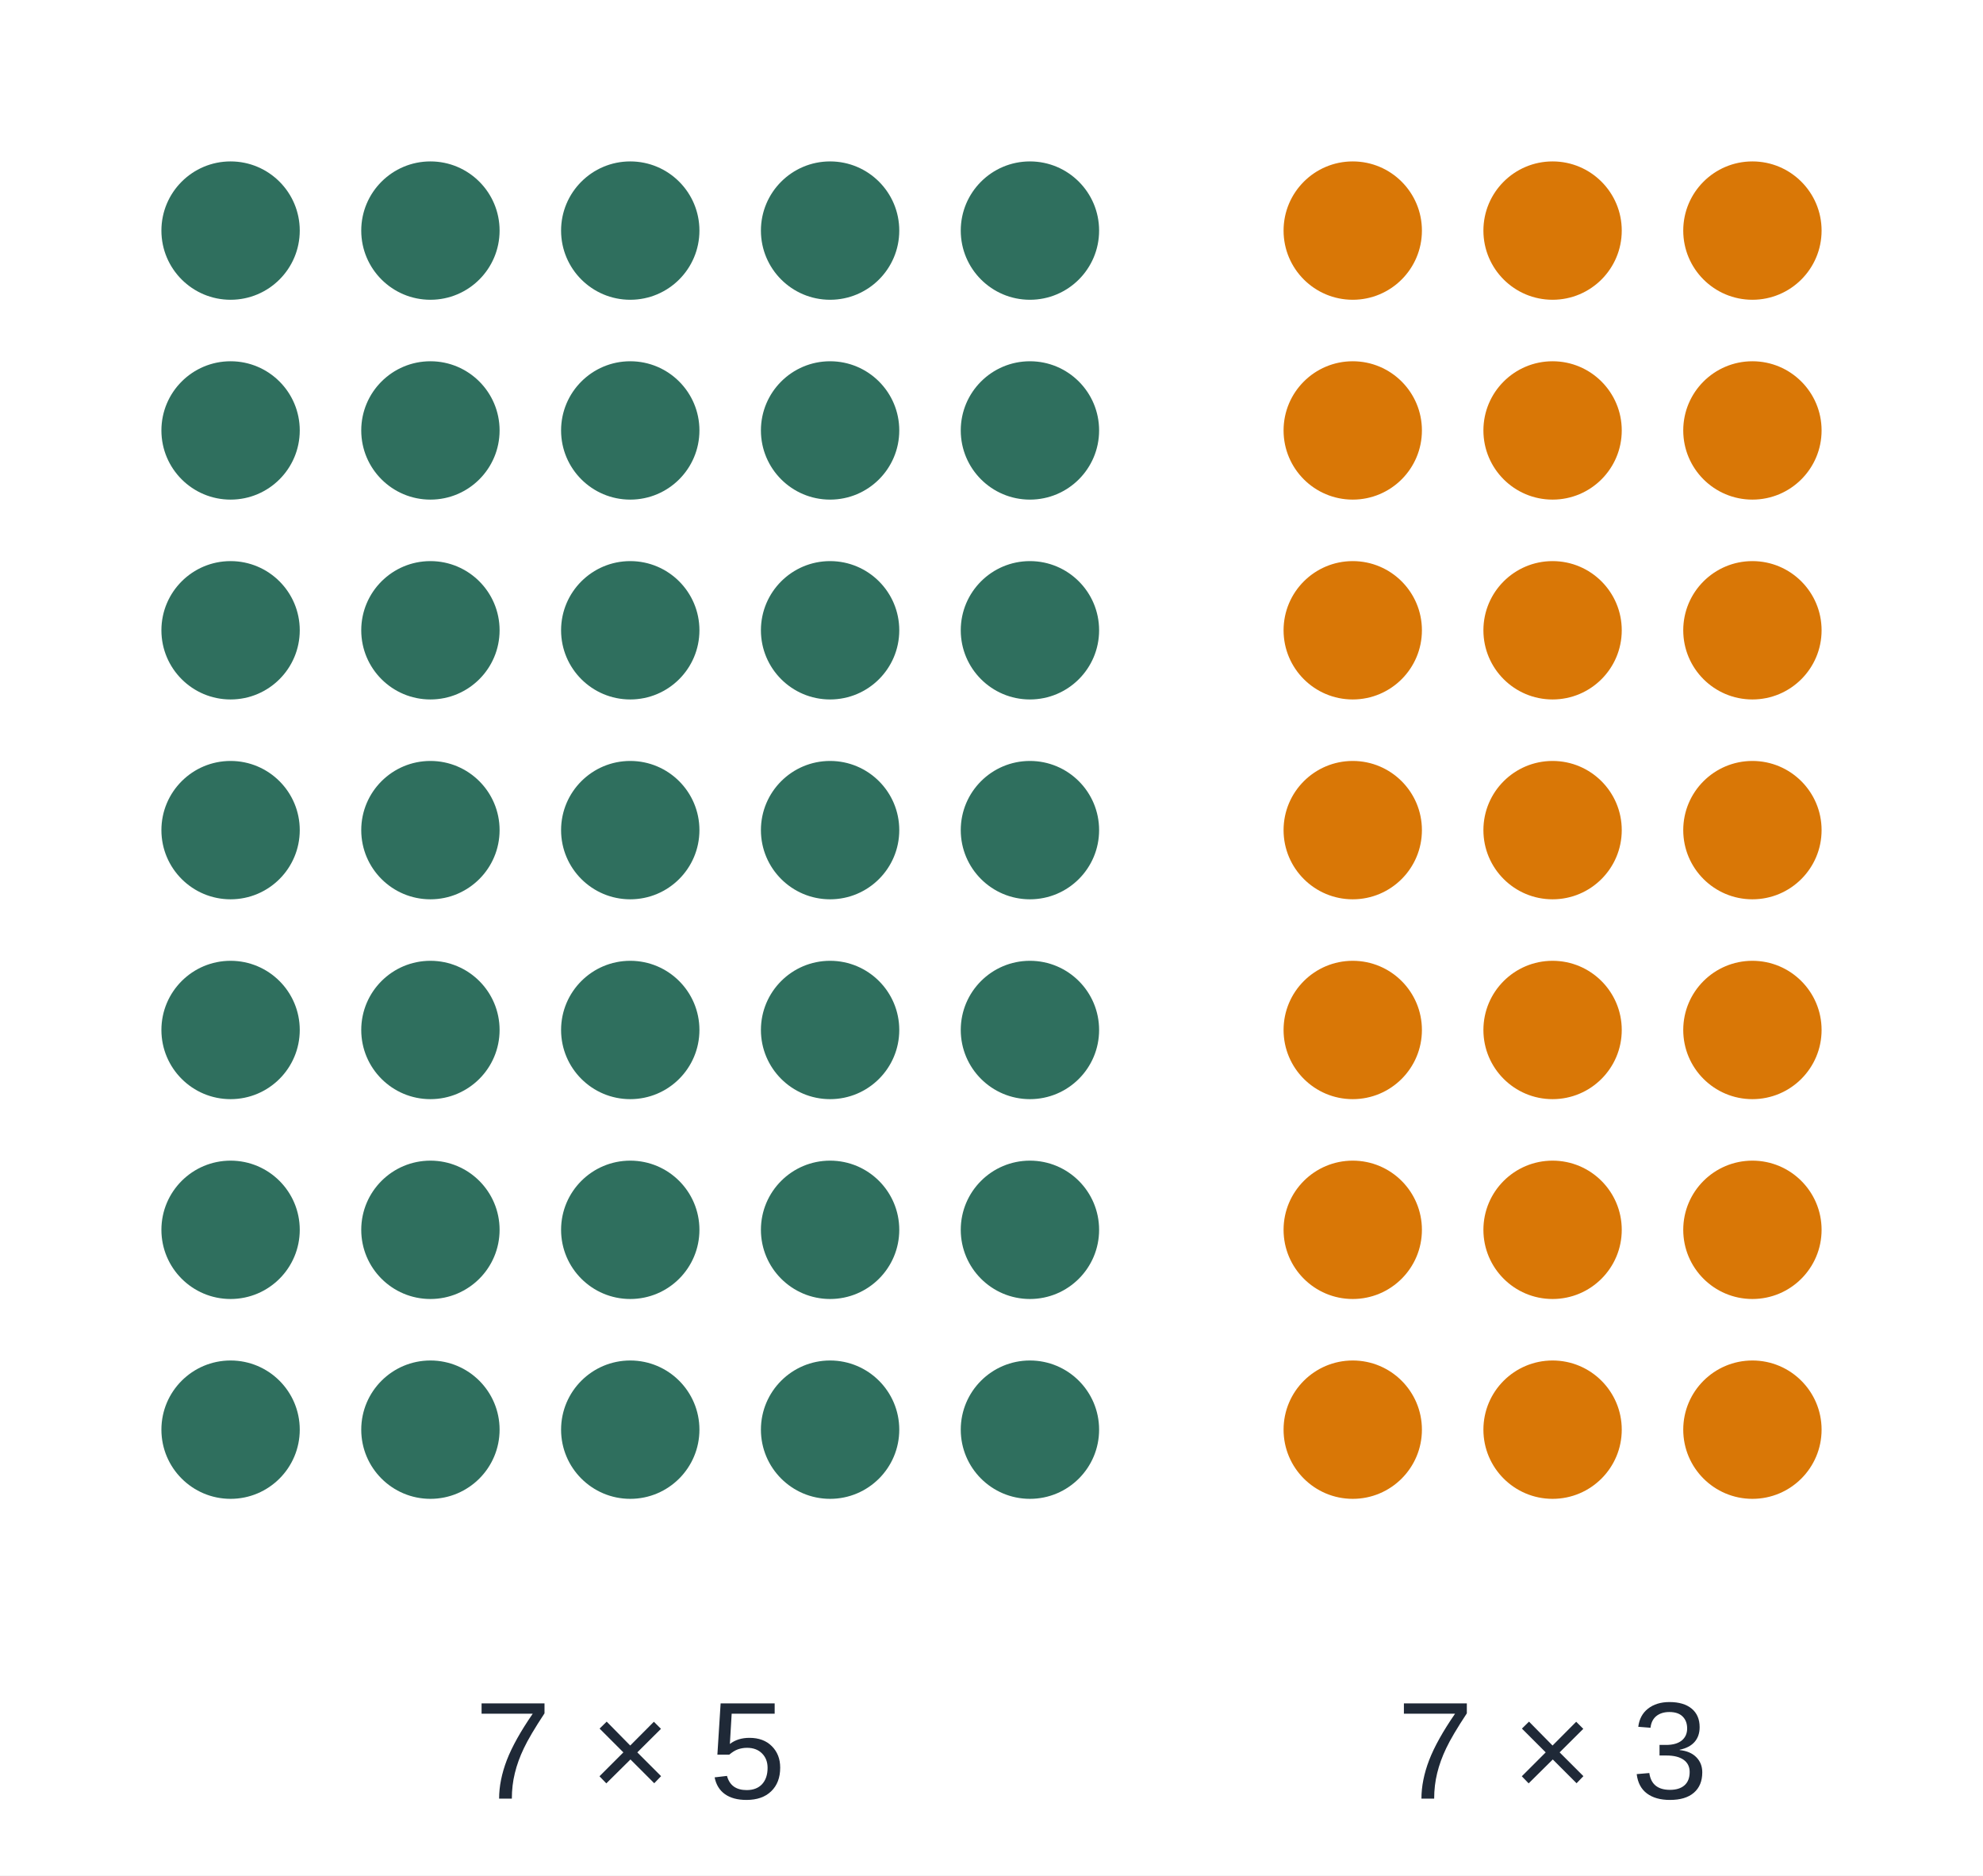
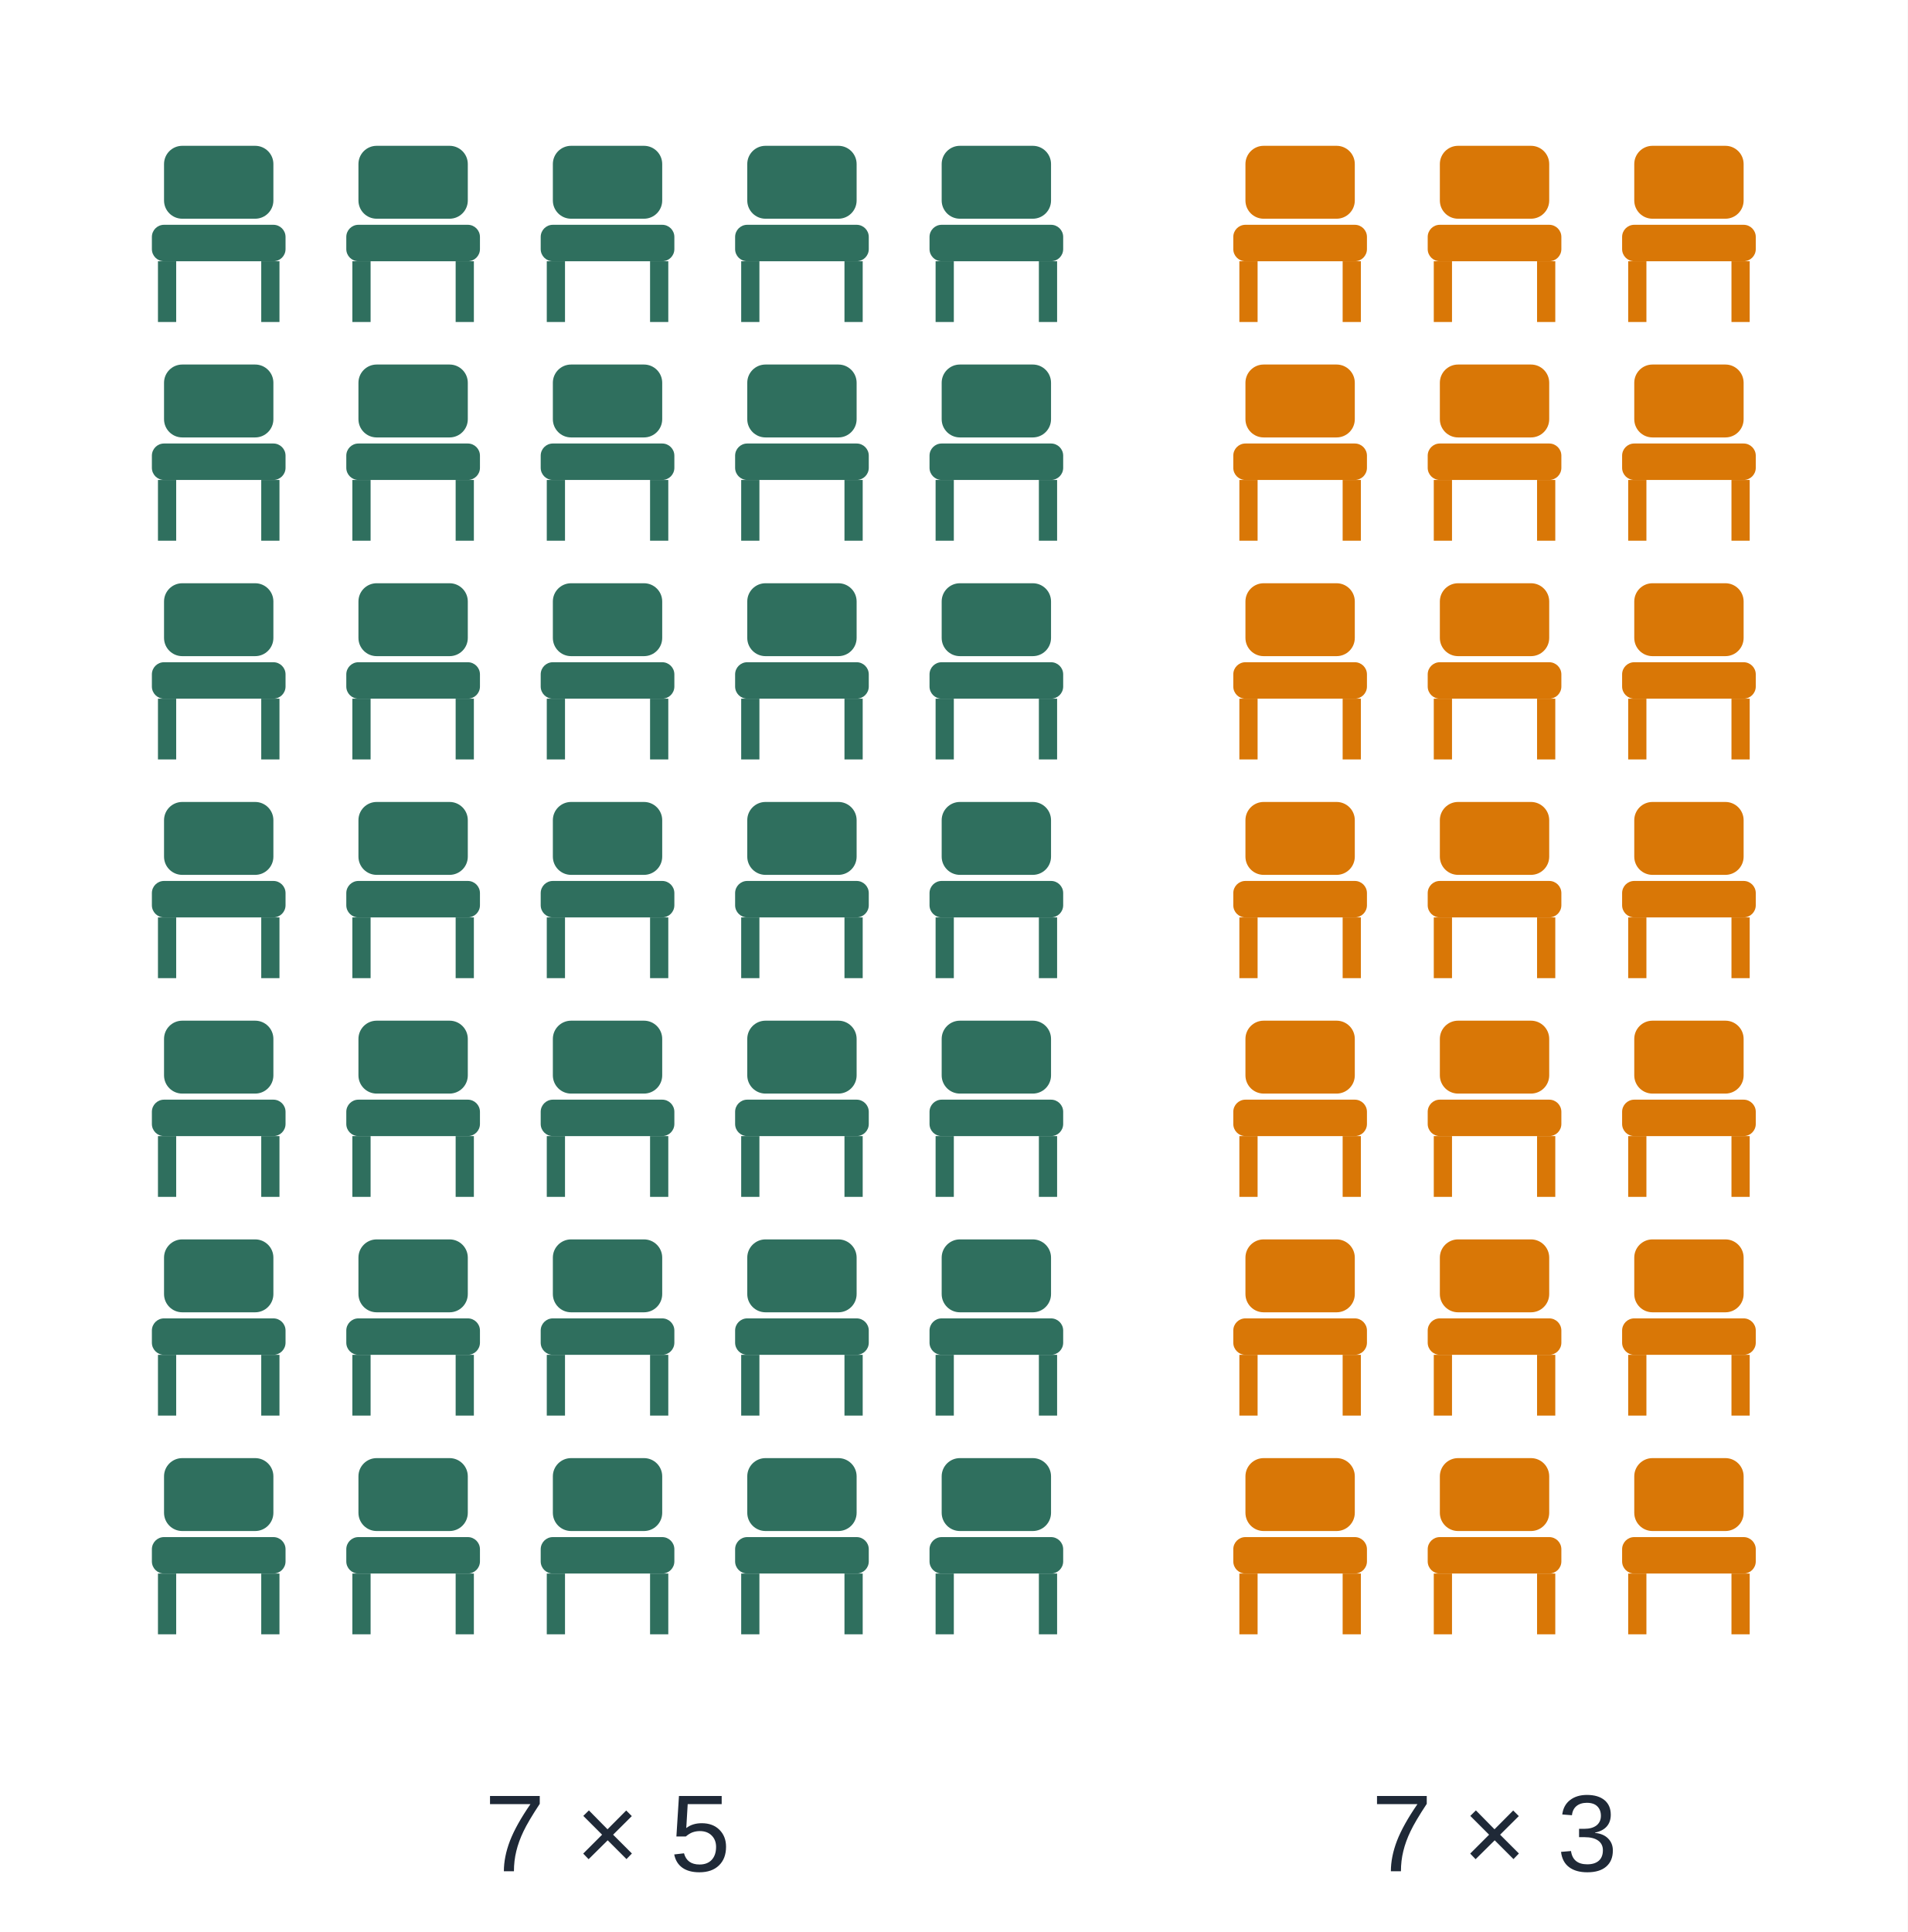
- <svg xmlns="http://www.w3.org/2000/svg" viewBox="0 0 258 244" width="258" height="244" role="img">
-   <rect width="258" height="244" fill="#ffffff" />
-   <circle cx="30" cy="30" r="9" fill="#2f6f5e" />
-   <circle cx="56" cy="30" r="9" fill="#2f6f5e" />
-   <circle cx="82" cy="30" r="9" fill="#2f6f5e" />
-   <circle cx="108" cy="30" r="9" fill="#2f6f5e" />
-   <circle cx="134" cy="30" r="9" fill="#2f6f5e" />
-   <circle cx="176" cy="30" r="9" fill="#d97706" />
-   <circle cx="202" cy="30" r="9" fill="#d97706" />
-   <circle cx="228" cy="30" r="9" fill="#d97706" />
-   <circle cx="30" cy="56" r="9" fill="#2f6f5e" />
-   <circle cx="56" cy="56" r="9" fill="#2f6f5e" />
-   <circle cx="82" cy="56" r="9" fill="#2f6f5e" />
-   <circle cx="108" cy="56" r="9" fill="#2f6f5e" />
-   <circle cx="134" cy="56" r="9" fill="#2f6f5e" />
-   <circle cx="176" cy="56" r="9" fill="#d97706" />
-   <circle cx="202" cy="56" r="9" fill="#d97706" />
-   <circle cx="228" cy="56" r="9" fill="#d97706" />
-   <circle cx="30" cy="82" r="9" fill="#2f6f5e" />
-   <circle cx="56" cy="82" r="9" fill="#2f6f5e" />
-   <circle cx="82" cy="82" r="9" fill="#2f6f5e" />
-   <circle cx="108" cy="82" r="9" fill="#2f6f5e" />
-   <circle cx="134" cy="82" r="9" fill="#2f6f5e" />
-   <circle cx="176" cy="82" r="9" fill="#d97706" />
-   <circle cx="202" cy="82" r="9" fill="#d97706" />
-   <circle cx="228" cy="82" r="9" fill="#d97706" />
-   <circle cx="30" cy="108" r="9" fill="#2f6f5e" />
-   <circle cx="56" cy="108" r="9" fill="#2f6f5e" />
-   <circle cx="82" cy="108" r="9" fill="#2f6f5e" />
-   <circle cx="108" cy="108" r="9" fill="#2f6f5e" />
-   <circle cx="134" cy="108" r="9" fill="#2f6f5e" />
-   <circle cx="176" cy="108" r="9" fill="#d97706" />
-   <circle cx="202" cy="108" r="9" fill="#d97706" />
-   <circle cx="228" cy="108" r="9" fill="#d97706" />
-   <circle cx="30" cy="134" r="9" fill="#2f6f5e" />
-   <circle cx="56" cy="134" r="9" fill="#2f6f5e" />
-   <circle cx="82" cy="134" r="9" fill="#2f6f5e" />
-   <circle cx="108" cy="134" r="9" fill="#2f6f5e" />
-   <circle cx="134" cy="134" r="9" fill="#2f6f5e" />
-   <circle cx="176" cy="134" r="9" fill="#d97706" />
-   <circle cx="202" cy="134" r="9" fill="#d97706" />
-   <circle cx="228" cy="134" r="9" fill="#d97706" />
-   <circle cx="30" cy="160" r="9" fill="#2f6f5e" />
-   <circle cx="56" cy="160" r="9" fill="#2f6f5e" />
-   <circle cx="82" cy="160" r="9" fill="#2f6f5e" />
-   <circle cx="108" cy="160" r="9" fill="#2f6f5e" />
-   <circle cx="134" cy="160" r="9" fill="#2f6f5e" />
-   <circle cx="176" cy="160" r="9" fill="#d97706" />
-   <circle cx="202" cy="160" r="9" fill="#d97706" />
-   <circle cx="228" cy="160" r="9" fill="#d97706" />
-   <circle cx="30" cy="186" r="9" fill="#2f6f5e" />
-   <circle cx="56" cy="186" r="9" fill="#2f6f5e" />
-   <circle cx="82" cy="186" r="9" fill="#2f6f5e" />
-   <circle cx="108" cy="186" r="9" fill="#2f6f5e" />
-   <circle cx="134" cy="186" r="9" fill="#2f6f5e" />
-   <circle cx="176" cy="186" r="9" fill="#d97706" />
-   <circle cx="202" cy="186" r="9" fill="#d97706" />
-   <circle cx="228" cy="186" r="9" fill="#d97706" />
-   <text x="82.0" y="234" font-family="Arial,sans-serif" font-size="18" text-anchor="middle" fill="#1f2937">7 × 5</text>
-   <text x="202.0" y="234" font-family="Arial,sans-serif" font-size="18" text-anchor="middle" fill="#1f2937">7 × 3</text>
+ <svg xmlns="http://www.w3.org/2000/svg" viewBox="0 0 314 318" width="314" height="318" role="img">
+   <rect width="314" height="318" fill="#ffffff" />
+   <g transform="translate(36,40)">
+     <rect x="-9" y="-16" width="18" height="12" rx="3" fill="#2f6f5e" />
+     <rect x="-11" y="-3" width="22" height="6" rx="2" fill="#2f6f5e" />
+     <rect x="-10" y="3" width="3" height="10" fill="#2f6f5e" />
+     <rect x="7" y="3" width="3" height="10" fill="#2f6f5e" />
+   </g>
+   <g transform="translate(68,40)">
+     <rect x="-9" y="-16" width="18" height="12" rx="3" fill="#2f6f5e" />
+     <rect x="-11" y="-3" width="22" height="6" rx="2" fill="#2f6f5e" />
+     <rect x="-10" y="3" width="3" height="10" fill="#2f6f5e" />
+     <rect x="7" y="3" width="3" height="10" fill="#2f6f5e" />
+   </g>
+   <g transform="translate(100,40)">
+     <rect x="-9" y="-16" width="18" height="12" rx="3" fill="#2f6f5e" />
+     <rect x="-11" y="-3" width="22" height="6" rx="2" fill="#2f6f5e" />
+     <rect x="-10" y="3" width="3" height="10" fill="#2f6f5e" />
+     <rect x="7" y="3" width="3" height="10" fill="#2f6f5e" />
+   </g>
+   <g transform="translate(132,40)">
+     <rect x="-9" y="-16" width="18" height="12" rx="3" fill="#2f6f5e" />
+     <rect x="-11" y="-3" width="22" height="6" rx="2" fill="#2f6f5e" />
+     <rect x="-10" y="3" width="3" height="10" fill="#2f6f5e" />
+     <rect x="7" y="3" width="3" height="10" fill="#2f6f5e" />
+   </g>
+   <g transform="translate(164,40)">
+     <rect x="-9" y="-16" width="18" height="12" rx="3" fill="#2f6f5e" />
+     <rect x="-11" y="-3" width="22" height="6" rx="2" fill="#2f6f5e" />
+     <rect x="-10" y="3" width="3" height="10" fill="#2f6f5e" />
+     <rect x="7" y="3" width="3" height="10" fill="#2f6f5e" />
+   </g>
+   <g transform="translate(214,40)">
+     <rect x="-9" y="-16" width="18" height="12" rx="3" fill="#d97706" />
+     <rect x="-11" y="-3" width="22" height="6" rx="2" fill="#d97706" />
+     <rect x="-10" y="3" width="3" height="10" fill="#d97706" />
+     <rect x="7" y="3" width="3" height="10" fill="#d97706" />
+   </g>
+   <g transform="translate(246,40)">
+     <rect x="-9" y="-16" width="18" height="12" rx="3" fill="#d97706" />
+     <rect x="-11" y="-3" width="22" height="6" rx="2" fill="#d97706" />
+     <rect x="-10" y="3" width="3" height="10" fill="#d97706" />
+     <rect x="7" y="3" width="3" height="10" fill="#d97706" />
+   </g>
+   <g transform="translate(278,40)">
+     <rect x="-9" y="-16" width="18" height="12" rx="3" fill="#d97706" />
+     <rect x="-11" y="-3" width="22" height="6" rx="2" fill="#d97706" />
+     <rect x="-10" y="3" width="3" height="10" fill="#d97706" />
+     <rect x="7" y="3" width="3" height="10" fill="#d97706" />
+   </g>
+   <g transform="translate(36,76)">
+     <rect x="-9" y="-16" width="18" height="12" rx="3" fill="#2f6f5e" />
+     <rect x="-11" y="-3" width="22" height="6" rx="2" fill="#2f6f5e" />
+     <rect x="-10" y="3" width="3" height="10" fill="#2f6f5e" />
+     <rect x="7" y="3" width="3" height="10" fill="#2f6f5e" />
+   </g>
+   <g transform="translate(68,76)">
+     <rect x="-9" y="-16" width="18" height="12" rx="3" fill="#2f6f5e" />
+     <rect x="-11" y="-3" width="22" height="6" rx="2" fill="#2f6f5e" />
+     <rect x="-10" y="3" width="3" height="10" fill="#2f6f5e" />
+     <rect x="7" y="3" width="3" height="10" fill="#2f6f5e" />
+   </g>
+   <g transform="translate(100,76)">
+     <rect x="-9" y="-16" width="18" height="12" rx="3" fill="#2f6f5e" />
+     <rect x="-11" y="-3" width="22" height="6" rx="2" fill="#2f6f5e" />
+     <rect x="-10" y="3" width="3" height="10" fill="#2f6f5e" />
+     <rect x="7" y="3" width="3" height="10" fill="#2f6f5e" />
+   </g>
+   <g transform="translate(132,76)">
+     <rect x="-9" y="-16" width="18" height="12" rx="3" fill="#2f6f5e" />
+     <rect x="-11" y="-3" width="22" height="6" rx="2" fill="#2f6f5e" />
+     <rect x="-10" y="3" width="3" height="10" fill="#2f6f5e" />
+     <rect x="7" y="3" width="3" height="10" fill="#2f6f5e" />
+   </g>
+   <g transform="translate(164,76)">
+     <rect x="-9" y="-16" width="18" height="12" rx="3" fill="#2f6f5e" />
+     <rect x="-11" y="-3" width="22" height="6" rx="2" fill="#2f6f5e" />
+     <rect x="-10" y="3" width="3" height="10" fill="#2f6f5e" />
+     <rect x="7" y="3" width="3" height="10" fill="#2f6f5e" />
+   </g>
+   <g transform="translate(214,76)">
+     <rect x="-9" y="-16" width="18" height="12" rx="3" fill="#d97706" />
+     <rect x="-11" y="-3" width="22" height="6" rx="2" fill="#d97706" />
+     <rect x="-10" y="3" width="3" height="10" fill="#d97706" />
+     <rect x="7" y="3" width="3" height="10" fill="#d97706" />
+   </g>
+   <g transform="translate(246,76)">
+     <rect x="-9" y="-16" width="18" height="12" rx="3" fill="#d97706" />
+     <rect x="-11" y="-3" width="22" height="6" rx="2" fill="#d97706" />
+     <rect x="-10" y="3" width="3" height="10" fill="#d97706" />
+     <rect x="7" y="3" width="3" height="10" fill="#d97706" />
+   </g>
+   <g transform="translate(278,76)">
+     <rect x="-9" y="-16" width="18" height="12" rx="3" fill="#d97706" />
+     <rect x="-11" y="-3" width="22" height="6" rx="2" fill="#d97706" />
+     <rect x="-10" y="3" width="3" height="10" fill="#d97706" />
+     <rect x="7" y="3" width="3" height="10" fill="#d97706" />
+   </g>
+   <g transform="translate(36,112)">
+     <rect x="-9" y="-16" width="18" height="12" rx="3" fill="#2f6f5e" />
+     <rect x="-11" y="-3" width="22" height="6" rx="2" fill="#2f6f5e" />
+     <rect x="-10" y="3" width="3" height="10" fill="#2f6f5e" />
+     <rect x="7" y="3" width="3" height="10" fill="#2f6f5e" />
+   </g>
+   <g transform="translate(68,112)">
+     <rect x="-9" y="-16" width="18" height="12" rx="3" fill="#2f6f5e" />
+     <rect x="-11" y="-3" width="22" height="6" rx="2" fill="#2f6f5e" />
+     <rect x="-10" y="3" width="3" height="10" fill="#2f6f5e" />
+     <rect x="7" y="3" width="3" height="10" fill="#2f6f5e" />
+   </g>
+   <g transform="translate(100,112)">
+     <rect x="-9" y="-16" width="18" height="12" rx="3" fill="#2f6f5e" />
+     <rect x="-11" y="-3" width="22" height="6" rx="2" fill="#2f6f5e" />
+     <rect x="-10" y="3" width="3" height="10" fill="#2f6f5e" />
+     <rect x="7" y="3" width="3" height="10" fill="#2f6f5e" />
+   </g>
+   <g transform="translate(132,112)">
+     <rect x="-9" y="-16" width="18" height="12" rx="3" fill="#2f6f5e" />
+     <rect x="-11" y="-3" width="22" height="6" rx="2" fill="#2f6f5e" />
+     <rect x="-10" y="3" width="3" height="10" fill="#2f6f5e" />
+     <rect x="7" y="3" width="3" height="10" fill="#2f6f5e" />
+   </g>
+   <g transform="translate(164,112)">
+     <rect x="-9" y="-16" width="18" height="12" rx="3" fill="#2f6f5e" />
+     <rect x="-11" y="-3" width="22" height="6" rx="2" fill="#2f6f5e" />
+     <rect x="-10" y="3" width="3" height="10" fill="#2f6f5e" />
+     <rect x="7" y="3" width="3" height="10" fill="#2f6f5e" />
+   </g>
+   <g transform="translate(214,112)">
+     <rect x="-9" y="-16" width="18" height="12" rx="3" fill="#d97706" />
+     <rect x="-11" y="-3" width="22" height="6" rx="2" fill="#d97706" />
+     <rect x="-10" y="3" width="3" height="10" fill="#d97706" />
+     <rect x="7" y="3" width="3" height="10" fill="#d97706" />
+   </g>
+   <g transform="translate(246,112)">
+     <rect x="-9" y="-16" width="18" height="12" rx="3" fill="#d97706" />
+     <rect x="-11" y="-3" width="22" height="6" rx="2" fill="#d97706" />
+     <rect x="-10" y="3" width="3" height="10" fill="#d97706" />
+     <rect x="7" y="3" width="3" height="10" fill="#d97706" />
+   </g>
+   <g transform="translate(278,112)">
+     <rect x="-9" y="-16" width="18" height="12" rx="3" fill="#d97706" />
+     <rect x="-11" y="-3" width="22" height="6" rx="2" fill="#d97706" />
+     <rect x="-10" y="3" width="3" height="10" fill="#d97706" />
+     <rect x="7" y="3" width="3" height="10" fill="#d97706" />
+   </g>
+   <g transform="translate(36,148)">
+     <rect x="-9" y="-16" width="18" height="12" rx="3" fill="#2f6f5e" />
+     <rect x="-11" y="-3" width="22" height="6" rx="2" fill="#2f6f5e" />
+     <rect x="-10" y="3" width="3" height="10" fill="#2f6f5e" />
+     <rect x="7" y="3" width="3" height="10" fill="#2f6f5e" />
+   </g>
+   <g transform="translate(68,148)">
+     <rect x="-9" y="-16" width="18" height="12" rx="3" fill="#2f6f5e" />
+     <rect x="-11" y="-3" width="22" height="6" rx="2" fill="#2f6f5e" />
+     <rect x="-10" y="3" width="3" height="10" fill="#2f6f5e" />
+     <rect x="7" y="3" width="3" height="10" fill="#2f6f5e" />
+   </g>
+   <g transform="translate(100,148)">
+     <rect x="-9" y="-16" width="18" height="12" rx="3" fill="#2f6f5e" />
+     <rect x="-11" y="-3" width="22" height="6" rx="2" fill="#2f6f5e" />
+     <rect x="-10" y="3" width="3" height="10" fill="#2f6f5e" />
+     <rect x="7" y="3" width="3" height="10" fill="#2f6f5e" />
+   </g>
+   <g transform="translate(132,148)">
+     <rect x="-9" y="-16" width="18" height="12" rx="3" fill="#2f6f5e" />
+     <rect x="-11" y="-3" width="22" height="6" rx="2" fill="#2f6f5e" />
+     <rect x="-10" y="3" width="3" height="10" fill="#2f6f5e" />
+     <rect x="7" y="3" width="3" height="10" fill="#2f6f5e" />
+   </g>
+   <g transform="translate(164,148)">
+     <rect x="-9" y="-16" width="18" height="12" rx="3" fill="#2f6f5e" />
+     <rect x="-11" y="-3" width="22" height="6" rx="2" fill="#2f6f5e" />
+     <rect x="-10" y="3" width="3" height="10" fill="#2f6f5e" />
+     <rect x="7" y="3" width="3" height="10" fill="#2f6f5e" />
+   </g>
+   <g transform="translate(214,148)">
+     <rect x="-9" y="-16" width="18" height="12" rx="3" fill="#d97706" />
+     <rect x="-11" y="-3" width="22" height="6" rx="2" fill="#d97706" />
+     <rect x="-10" y="3" width="3" height="10" fill="#d97706" />
+     <rect x="7" y="3" width="3" height="10" fill="#d97706" />
+   </g>
+   <g transform="translate(246,148)">
+     <rect x="-9" y="-16" width="18" height="12" rx="3" fill="#d97706" />
+     <rect x="-11" y="-3" width="22" height="6" rx="2" fill="#d97706" />
+     <rect x="-10" y="3" width="3" height="10" fill="#d97706" />
+     <rect x="7" y="3" width="3" height="10" fill="#d97706" />
+   </g>
+   <g transform="translate(278,148)">
+     <rect x="-9" y="-16" width="18" height="12" rx="3" fill="#d97706" />
+     <rect x="-11" y="-3" width="22" height="6" rx="2" fill="#d97706" />
+     <rect x="-10" y="3" width="3" height="10" fill="#d97706" />
+     <rect x="7" y="3" width="3" height="10" fill="#d97706" />
+   </g>
+   <g transform="translate(36,184)">
+     <rect x="-9" y="-16" width="18" height="12" rx="3" fill="#2f6f5e" />
+     <rect x="-11" y="-3" width="22" height="6" rx="2" fill="#2f6f5e" />
+     <rect x="-10" y="3" width="3" height="10" fill="#2f6f5e" />
+     <rect x="7" y="3" width="3" height="10" fill="#2f6f5e" />
+   </g>
+   <g transform="translate(68,184)">
+     <rect x="-9" y="-16" width="18" height="12" rx="3" fill="#2f6f5e" />
+     <rect x="-11" y="-3" width="22" height="6" rx="2" fill="#2f6f5e" />
+     <rect x="-10" y="3" width="3" height="10" fill="#2f6f5e" />
+     <rect x="7" y="3" width="3" height="10" fill="#2f6f5e" />
+   </g>
+   <g transform="translate(100,184)">
+     <rect x="-9" y="-16" width="18" height="12" rx="3" fill="#2f6f5e" />
+     <rect x="-11" y="-3" width="22" height="6" rx="2" fill="#2f6f5e" />
+     <rect x="-10" y="3" width="3" height="10" fill="#2f6f5e" />
+     <rect x="7" y="3" width="3" height="10" fill="#2f6f5e" />
+   </g>
+   <g transform="translate(132,184)">
+     <rect x="-9" y="-16" width="18" height="12" rx="3" fill="#2f6f5e" />
+     <rect x="-11" y="-3" width="22" height="6" rx="2" fill="#2f6f5e" />
+     <rect x="-10" y="3" width="3" height="10" fill="#2f6f5e" />
+     <rect x="7" y="3" width="3" height="10" fill="#2f6f5e" />
+   </g>
+   <g transform="translate(164,184)">
+     <rect x="-9" y="-16" width="18" height="12" rx="3" fill="#2f6f5e" />
+     <rect x="-11" y="-3" width="22" height="6" rx="2" fill="#2f6f5e" />
+     <rect x="-10" y="3" width="3" height="10" fill="#2f6f5e" />
+     <rect x="7" y="3" width="3" height="10" fill="#2f6f5e" />
+   </g>
+   <g transform="translate(214,184)">
+     <rect x="-9" y="-16" width="18" height="12" rx="3" fill="#d97706" />
+     <rect x="-11" y="-3" width="22" height="6" rx="2" fill="#d97706" />
+     <rect x="-10" y="3" width="3" height="10" fill="#d97706" />
+     <rect x="7" y="3" width="3" height="10" fill="#d97706" />
+   </g>
+   <g transform="translate(246,184)">
+     <rect x="-9" y="-16" width="18" height="12" rx="3" fill="#d97706" />
+     <rect x="-11" y="-3" width="22" height="6" rx="2" fill="#d97706" />
+     <rect x="-10" y="3" width="3" height="10" fill="#d97706" />
+     <rect x="7" y="3" width="3" height="10" fill="#d97706" />
+   </g>
+   <g transform="translate(278,184)">
+     <rect x="-9" y="-16" width="18" height="12" rx="3" fill="#d97706" />
+     <rect x="-11" y="-3" width="22" height="6" rx="2" fill="#d97706" />
+     <rect x="-10" y="3" width="3" height="10" fill="#d97706" />
+     <rect x="7" y="3" width="3" height="10" fill="#d97706" />
+   </g>
+   <g transform="translate(36,220)">
+     <rect x="-9" y="-16" width="18" height="12" rx="3" fill="#2f6f5e" />
+     <rect x="-11" y="-3" width="22" height="6" rx="2" fill="#2f6f5e" />
+     <rect x="-10" y="3" width="3" height="10" fill="#2f6f5e" />
+     <rect x="7" y="3" width="3" height="10" fill="#2f6f5e" />
+   </g>
+   <g transform="translate(68,220)">
+     <rect x="-9" y="-16" width="18" height="12" rx="3" fill="#2f6f5e" />
+     <rect x="-11" y="-3" width="22" height="6" rx="2" fill="#2f6f5e" />
+     <rect x="-10" y="3" width="3" height="10" fill="#2f6f5e" />
+     <rect x="7" y="3" width="3" height="10" fill="#2f6f5e" />
+   </g>
+   <g transform="translate(100,220)">
+     <rect x="-9" y="-16" width="18" height="12" rx="3" fill="#2f6f5e" />
+     <rect x="-11" y="-3" width="22" height="6" rx="2" fill="#2f6f5e" />
+     <rect x="-10" y="3" width="3" height="10" fill="#2f6f5e" />
+     <rect x="7" y="3" width="3" height="10" fill="#2f6f5e" />
+   </g>
+   <g transform="translate(132,220)">
+     <rect x="-9" y="-16" width="18" height="12" rx="3" fill="#2f6f5e" />
+     <rect x="-11" y="-3" width="22" height="6" rx="2" fill="#2f6f5e" />
+     <rect x="-10" y="3" width="3" height="10" fill="#2f6f5e" />
+     <rect x="7" y="3" width="3" height="10" fill="#2f6f5e" />
+   </g>
+   <g transform="translate(164,220)">
+     <rect x="-9" y="-16" width="18" height="12" rx="3" fill="#2f6f5e" />
+     <rect x="-11" y="-3" width="22" height="6" rx="2" fill="#2f6f5e" />
+     <rect x="-10" y="3" width="3" height="10" fill="#2f6f5e" />
+     <rect x="7" y="3" width="3" height="10" fill="#2f6f5e" />
+   </g>
+   <g transform="translate(214,220)">
+     <rect x="-9" y="-16" width="18" height="12" rx="3" fill="#d97706" />
+     <rect x="-11" y="-3" width="22" height="6" rx="2" fill="#d97706" />
+     <rect x="-10" y="3" width="3" height="10" fill="#d97706" />
+     <rect x="7" y="3" width="3" height="10" fill="#d97706" />
+   </g>
+   <g transform="translate(246,220)">
+     <rect x="-9" y="-16" width="18" height="12" rx="3" fill="#d97706" />
+     <rect x="-11" y="-3" width="22" height="6" rx="2" fill="#d97706" />
+     <rect x="-10" y="3" width="3" height="10" fill="#d97706" />
+     <rect x="7" y="3" width="3" height="10" fill="#d97706" />
+   </g>
+   <g transform="translate(278,220)">
+     <rect x="-9" y="-16" width="18" height="12" rx="3" fill="#d97706" />
+     <rect x="-11" y="-3" width="22" height="6" rx="2" fill="#d97706" />
+     <rect x="-10" y="3" width="3" height="10" fill="#d97706" />
+     <rect x="7" y="3" width="3" height="10" fill="#d97706" />
+   </g>
+   <g transform="translate(36,256)">
+     <rect x="-9" y="-16" width="18" height="12" rx="3" fill="#2f6f5e" />
+     <rect x="-11" y="-3" width="22" height="6" rx="2" fill="#2f6f5e" />
+     <rect x="-10" y="3" width="3" height="10" fill="#2f6f5e" />
+     <rect x="7" y="3" width="3" height="10" fill="#2f6f5e" />
+   </g>
+   <g transform="translate(68,256)">
+     <rect x="-9" y="-16" width="18" height="12" rx="3" fill="#2f6f5e" />
+     <rect x="-11" y="-3" width="22" height="6" rx="2" fill="#2f6f5e" />
+     <rect x="-10" y="3" width="3" height="10" fill="#2f6f5e" />
+     <rect x="7" y="3" width="3" height="10" fill="#2f6f5e" />
+   </g>
+   <g transform="translate(100,256)">
+     <rect x="-9" y="-16" width="18" height="12" rx="3" fill="#2f6f5e" />
+     <rect x="-11" y="-3" width="22" height="6" rx="2" fill="#2f6f5e" />
+     <rect x="-10" y="3" width="3" height="10" fill="#2f6f5e" />
+     <rect x="7" y="3" width="3" height="10" fill="#2f6f5e" />
+   </g>
+   <g transform="translate(132,256)">
+     <rect x="-9" y="-16" width="18" height="12" rx="3" fill="#2f6f5e" />
+     <rect x="-11" y="-3" width="22" height="6" rx="2" fill="#2f6f5e" />
+     <rect x="-10" y="3" width="3" height="10" fill="#2f6f5e" />
+     <rect x="7" y="3" width="3" height="10" fill="#2f6f5e" />
+   </g>
+   <g transform="translate(164,256)">
+     <rect x="-9" y="-16" width="18" height="12" rx="3" fill="#2f6f5e" />
+     <rect x="-11" y="-3" width="22" height="6" rx="2" fill="#2f6f5e" />
+     <rect x="-10" y="3" width="3" height="10" fill="#2f6f5e" />
+     <rect x="7" y="3" width="3" height="10" fill="#2f6f5e" />
+   </g>
+   <g transform="translate(214,256)">
+     <rect x="-9" y="-16" width="18" height="12" rx="3" fill="#d97706" />
+     <rect x="-11" y="-3" width="22" height="6" rx="2" fill="#d97706" />
+     <rect x="-10" y="3" width="3" height="10" fill="#d97706" />
+     <rect x="7" y="3" width="3" height="10" fill="#d97706" />
+   </g>
+   <g transform="translate(246,256)">
+     <rect x="-9" y="-16" width="18" height="12" rx="3" fill="#d97706" />
+     <rect x="-11" y="-3" width="22" height="6" rx="2" fill="#d97706" />
+     <rect x="-10" y="3" width="3" height="10" fill="#d97706" />
+     <rect x="7" y="3" width="3" height="10" fill="#d97706" />
+   </g>
+   <g transform="translate(278,256)">
+     <rect x="-9" y="-16" width="18" height="12" rx="3" fill="#d97706" />
+     <rect x="-11" y="-3" width="22" height="6" rx="2" fill="#d97706" />
+     <rect x="-10" y="3" width="3" height="10" fill="#d97706" />
+     <rect x="7" y="3" width="3" height="10" fill="#d97706" />
+   </g>
+   <text x="100.0" y="308" font-family="Arial,sans-serif" font-size="18" text-anchor="middle" fill="#1f2937">7 × 5</text>
+   <text x="246.0" y="308" font-family="Arial,sans-serif" font-size="18" text-anchor="middle" fill="#1f2937">7 × 3</text>
</svg>
